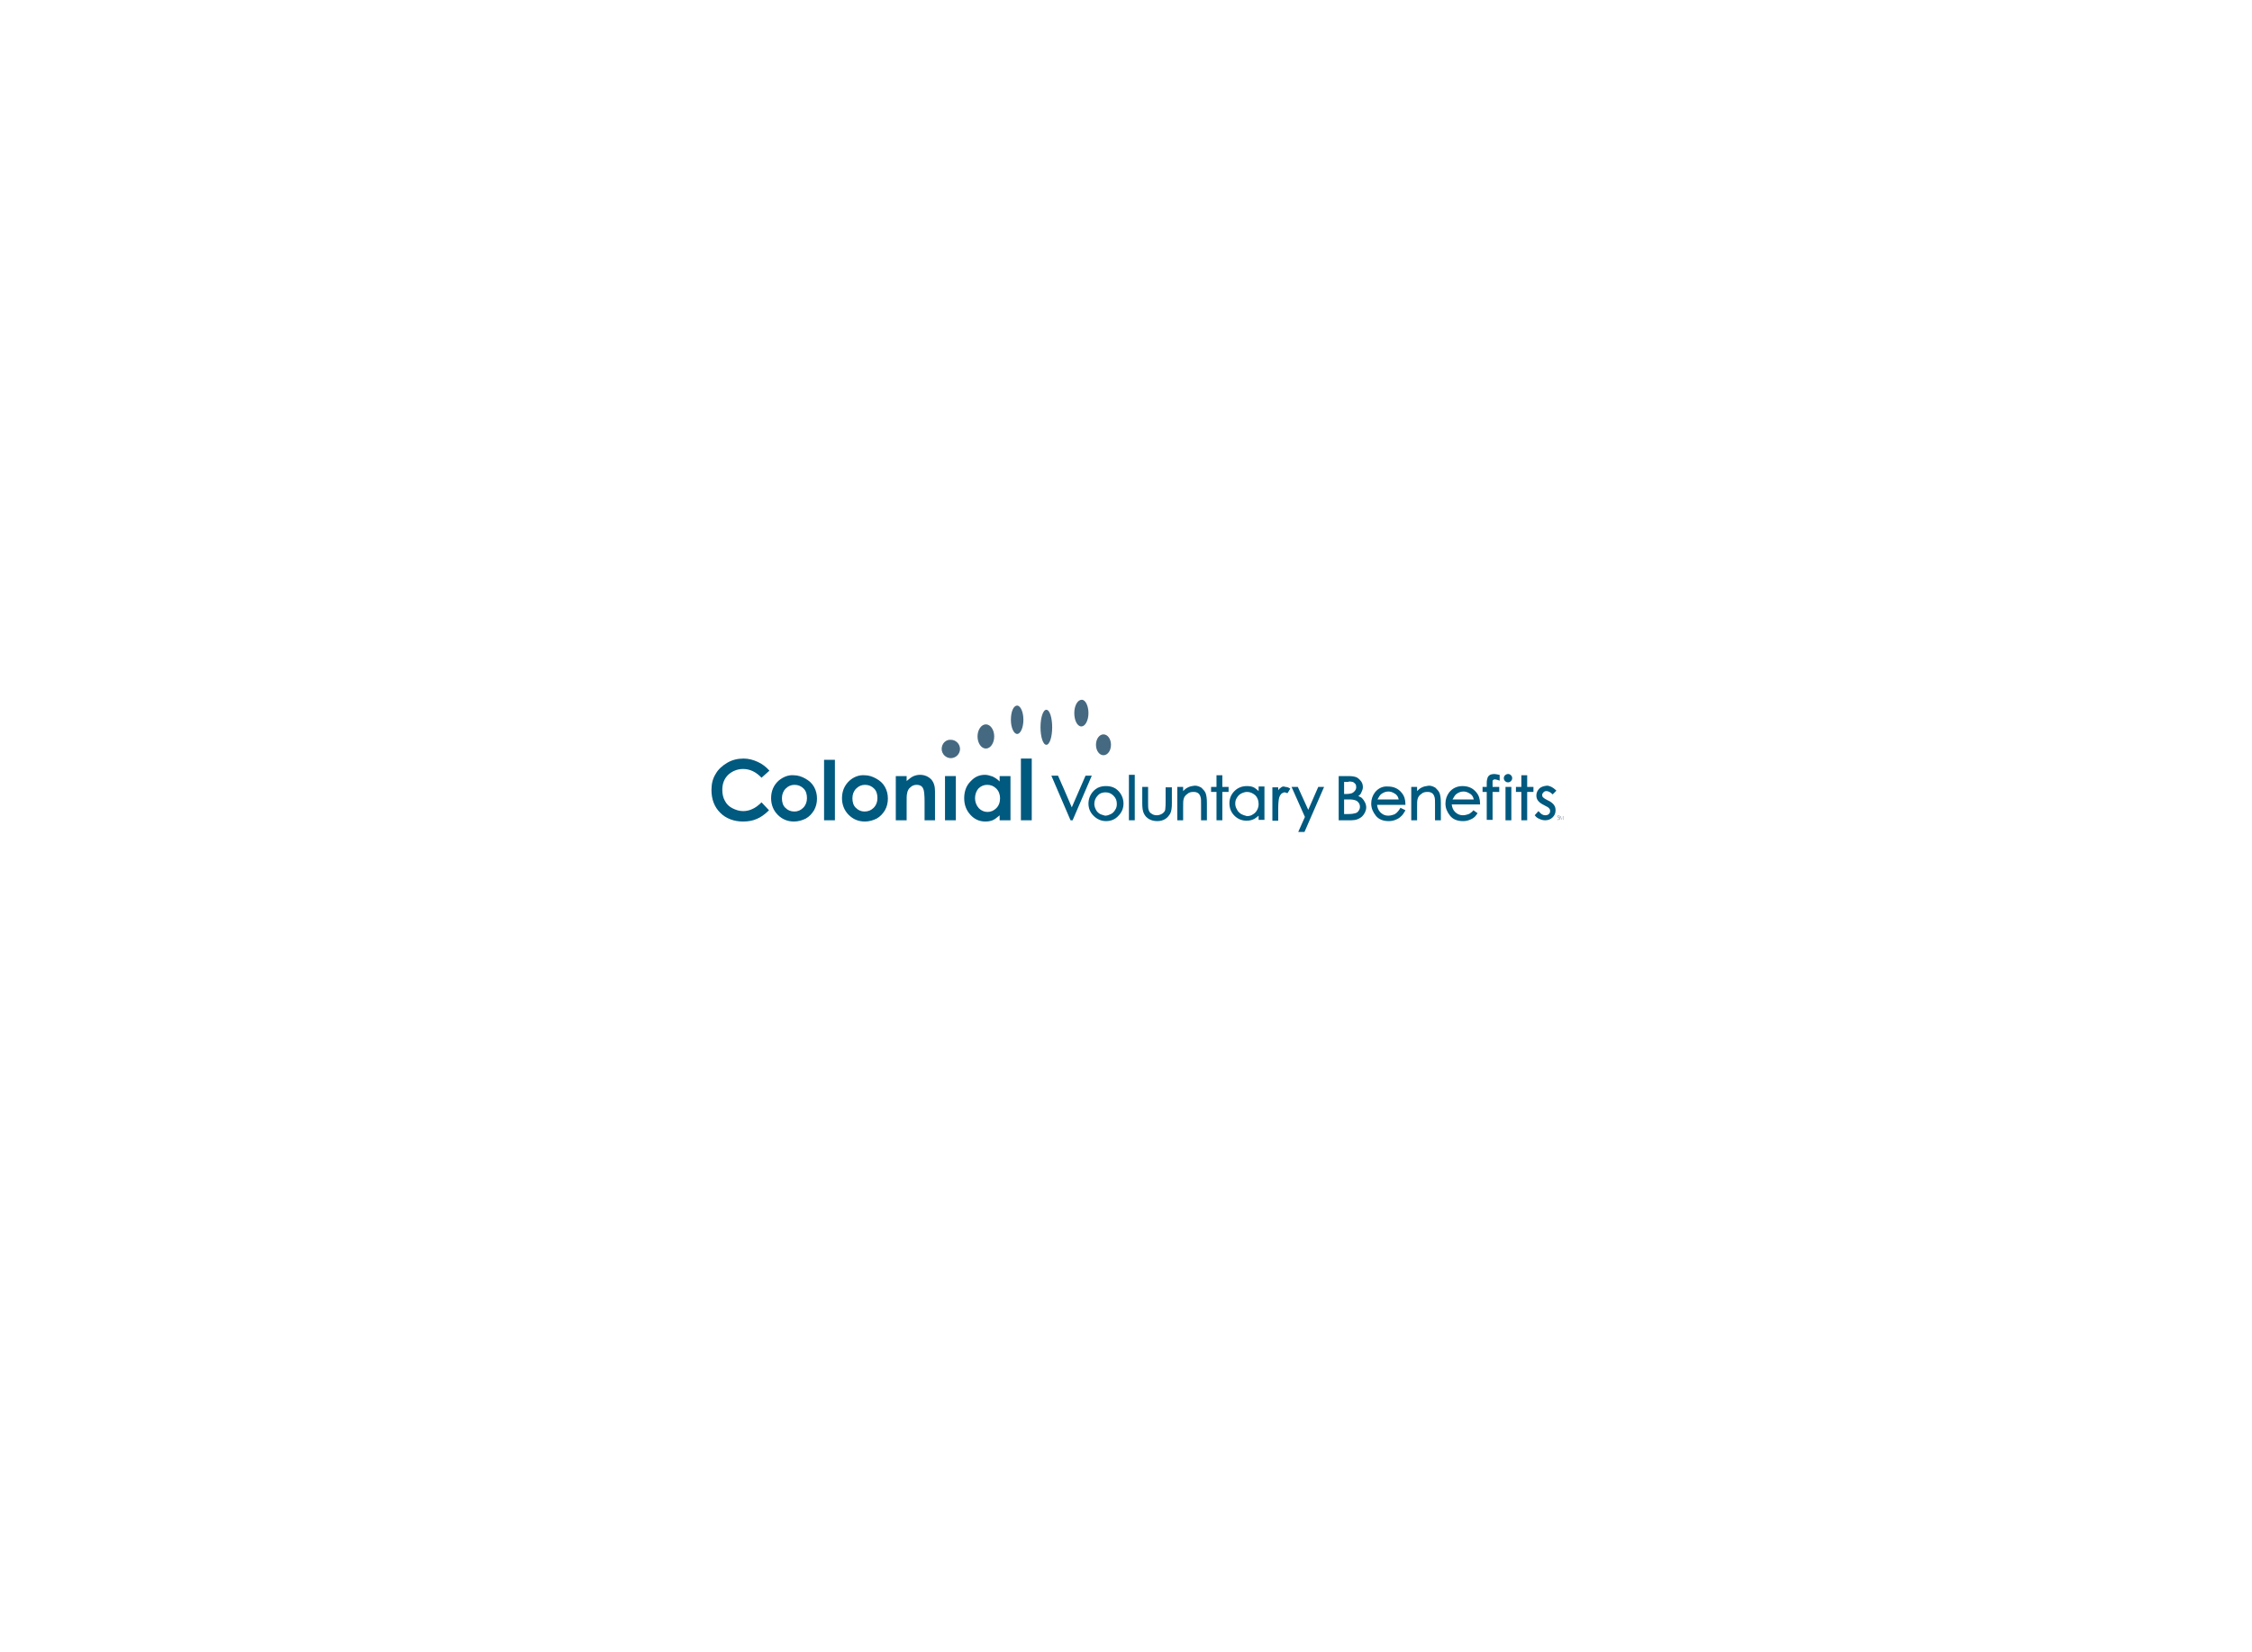
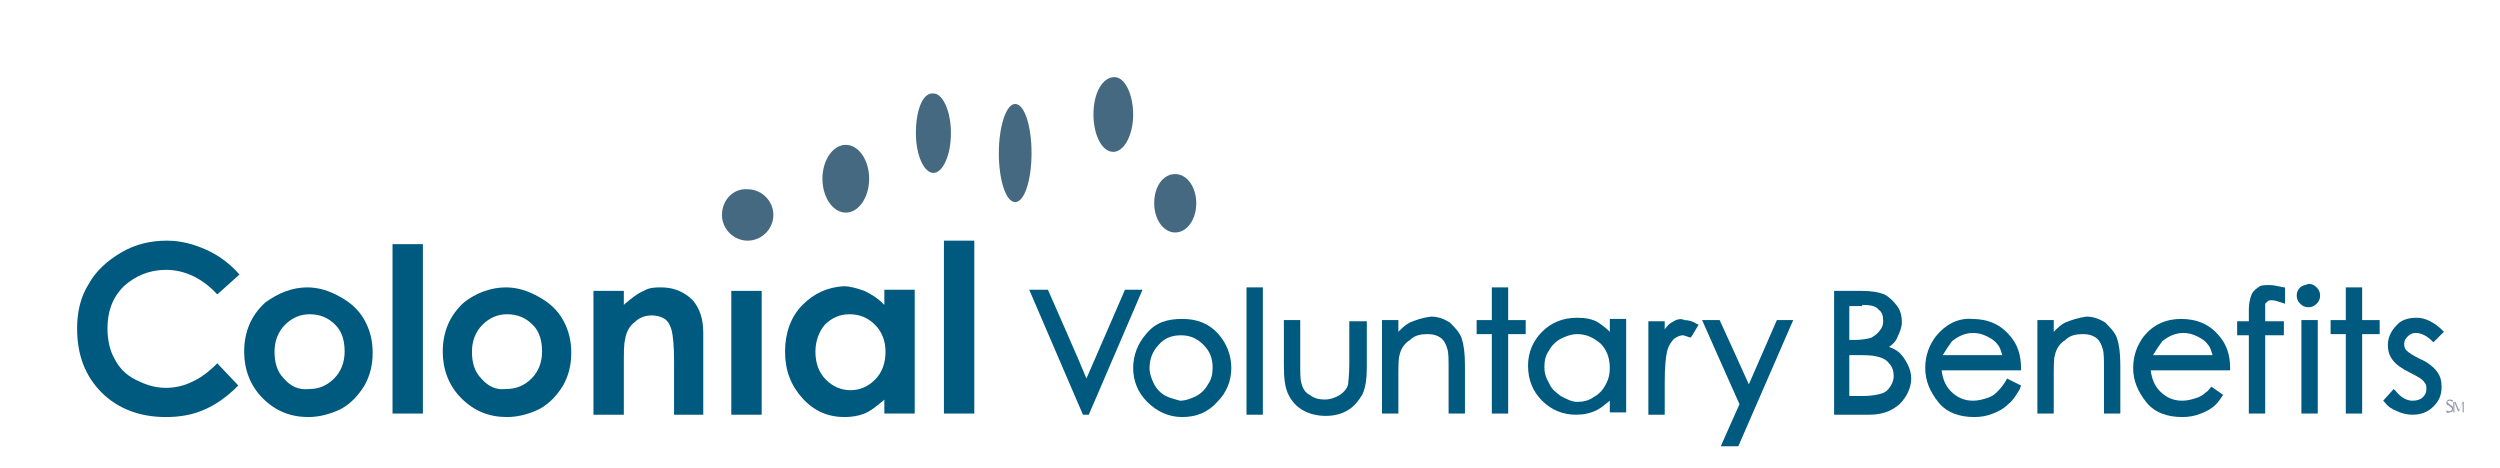
- <svg xmlns="http://www.w3.org/2000/svg" version="1.1" id="Layer_1" x="0px" y="0px" viewBox="0 0 540 396" style="enable-background:new 0 0 540 396;" xml:space="preserve">
+ <svg xmlns="http://www.w3.org/2000/svg" version="1.1" id="Layer_1" x="0px" y="0px" viewBox="0 0 214 40" style="enable-background:new 0 0 214 40;" xml:space="preserve">
  <style type="text/css">
	.st0{fill:#456981;}
	.st1{fill:#00597F;}
	.st2{fill:#939CAA;}
</style>
-   <path class="st0" d="M262.8,178.6c0,1.4,0.8,2.5,1.8,2.5c1,0,1.8-1.1,1.8-2.5c0-1.4-0.8-2.5-1.8-2.5  C263.6,176.1,262.8,177.2,262.8,178.6" />
-   <path class="st0" d="M249.5,174.4c0,2.3,0.6,4.2,1.4,4.2c0.8,0,1.4-1.9,1.4-4.2c0-2.3-0.6-4.2-1.4-4.2  C250.1,170.2,249.5,172.1,249.5,174.4" />
-   <path class="st1" d="M186.7,187.2c-1.2,1.1-1.8,2.5-1.8,4.2c0,1.5,0.5,2.9,1.6,4c1.1,1.1,2.4,1.6,3.9,1.6c1,0,2-0.3,2.8-0.7  c0.9-0.5,1.5-1.2,2-2c0.5-0.9,0.7-1.8,0.7-2.8c0-1-0.2-1.9-0.7-2.8c-0.5-0.9-1.2-1.5-2.1-2c-0.9-0.5-1.8-0.8-2.8-0.8  C189,185.8,187.8,186.3,186.7,187.2 M188.3,193.7L188.3,193.7c-0.6-0.6-0.8-1.4-0.8-2.3c0-0.9,0.3-1.7,0.9-2.3  c0.6-0.6,1.3-0.9,2.1-0.9c0.9,0,1.6,0.3,2.2,0.9c0.6,0.6,0.8,1.4,0.8,2.3c0,0.9-0.3,1.7-0.9,2.3c-0.6,0.6-1.3,0.9-2.1,0.9  C189.6,194.6,188.9,194.3,188.3,193.7" />
-   <rect x="197.6" y="182.2" class="st1" width="2.6" height="14.5" />
-   <path class="st1" d="M203.7,187.2c-1.2,1.1-1.8,2.5-1.8,4.2c0,1.5,0.5,2.9,1.6,4c1.1,1.1,2.4,1.6,3.9,1.6c1,0,2-0.3,2.8-0.7  c0.9-0.5,1.5-1.2,2-2c0.5-0.9,0.7-1.8,0.7-2.8c0-1-0.2-1.9-0.7-2.8c-0.5-0.9-1.2-1.5-2.1-2c-0.9-0.5-1.8-0.8-2.8-0.8  C206,185.8,204.7,186.3,203.7,187.2 M205.2,193.7L205.2,193.7c-0.6-0.6-0.8-1.4-0.8-2.3c0-0.9,0.3-1.7,0.9-2.3  c0.6-0.6,1.3-0.9,2.1-0.9c0.9,0,1.6,0.3,2.2,0.9c0.6,0.6,0.8,1.4,0.8,2.3c0,0.9-0.3,1.7-0.9,2.3c-0.6,0.6-1.3,0.9-2.2,0.9  C206.5,194.6,205.8,194.3,205.2,193.7" />
-   <path class="st1" d="M219.1,186.1L219.1,186.1c-0.5,0.2-1,0.6-1.6,1.1l-0.1,0.1v-1.2h-2.6v10.6h2.6v-4.2c0-1.1,0-1.8,0.1-2.2  c0.1-0.7,0.4-1.2,0.8-1.5c0.4-0.4,0.9-0.6,1.5-0.6c0.4,0,0.8,0.1,1.1,0.3c0.3,0.2,0.5,0.6,0.6,1c0.1,0.4,0.2,1.3,0.2,2.6v4.6h2.5v-7  c0-1.2-0.3-2.1-0.9-2.8c-0.7-0.7-1.6-1.1-2.7-1.1C220.1,185.8,219.6,185.9,219.1,186.1" />
-   <rect x="226.6" y="186.1" class="st1" width="2.6" height="10.6" />
-   <path class="st1" d="M232.7,187.4L232.7,187.4c-1,1-1.5,2.4-1.5,4c0,1.6,0.5,2.9,1.5,4c1,1.1,2.2,1.6,3.6,1.6c0.6,0,1.2-0.1,1.7-0.3  c0.5-0.2,1-0.6,1.6-1.1l0.1-0.1v1.2h2.6v-10.6h-2.6v1.3l-0.1-0.1c-0.5-0.5-1-0.8-1.6-1.1c-0.6-0.2-1.2-0.4-1.8-0.4  C234.8,185.8,233.7,186.3,232.7,187.4 M233.8,191.4c0-0.9,0.3-1.7,0.8-2.3c0.6-0.6,1.3-0.9,2.1-0.9c0.9,0,1.6,0.3,2.2,0.9  c0.6,0.6,0.9,1.4,0.9,2.3c0,1-0.3,1.8-0.9,2.4c-0.6,0.6-1.3,0.9-2.1,0.9c-0.8,0-1.5-0.3-2.1-0.9  C234.1,193.1,233.8,192.3,233.8,191.4" />
-   <rect x="244.8" y="181.9" class="st1" width="2.6" height="14.8" />
-   <path class="st0" d="M225.8,179.6c0,1.2,1,2.2,2.2,2.2c1.2,0,2.2-1,2.2-2.2c0-1.2-1-2.2-2.2-2.2  C226.8,177.3,225.8,178.3,225.8,179.6" />
-   <path class="st0" d="M236.4,179.5c1.1,0,2-1.3,2-2.9c0-1.6-0.9-2.9-2-2.9c-1.1,0-2,1.3-2,2.9C234.4,178.2,235.3,179.5,236.4,179.5" />
-   <path class="st0" d="M257.6,171c0,1.7,0.7,3.2,1.7,3.2c0.9,0,1.7-1.4,1.7-3.2c0-1.7-0.7-3.2-1.6-3.2  C258.4,167.8,257.6,169.2,257.6,171" />
-   <path class="st0" d="M242.4,172.6c0,1.9,0.7,3.4,1.5,3.4c0.8,0,1.5-1.5,1.5-3.4c0-1.9-0.7-3.4-1.5-3.4  C243,169.2,242.4,170.7,242.4,172.6" />
-   <path class="st1" d="M182.6,186.5c-1.3-1.4-2.8-2.1-4.4-2.1c-1.4,0-2.6,0.5-3.6,1.4c-1,1-1.4,2.2-1.4,3.6c0,1,0.2,1.9,0.6,2.6  c0.4,0.8,1,1.4,1.8,1.8c0.8,0.4,1.6,0.7,2.6,0.7c0.8,0,1.6-0.2,2.2-0.5c0.7-0.3,1.4-0.8,2.2-1.6c0.1,0.1,1.7,1.8,1.8,1.9  c-1,1-2,1.7-3,2.1c-0.9,0.4-2,0.6-3.2,0.6c-2.2,0-4.1-0.7-5.5-2.1c-1.4-1.4-2.1-3.2-2.1-5.5c0-1.4,0.3-2.7,1-3.8  c0.6-1.1,1.6-2,2.8-2.7c1.2-0.7,2.5-1,3.9-1c1.2,0,2.3,0.3,3.4,0.8c1.1,0.5,2,1.2,2.8,2.1L182.6,186.5z" />
-   <path class="st1" d="M260.3,186c0,0-3,6.9-3.3,7.6c-0.3-0.8-3.3-7.6-3.3-7.6h-1.6l4.6,10.7h0.5l4.6-10.7H260.3z" />
-   <path class="st1" d="M262.1,189.8c-0.7,0.8-1.1,1.8-1.1,2.9c0,1.1,0.4,2.1,1.2,2.9c0.8,0.8,1.8,1.3,3,1.3c1.2,0,2.2-0.4,3-1.3  c0.8-0.8,1.2-1.8,1.2-2.9c0-1.1-0.4-2.1-1.1-2.9c-0.8-0.9-1.8-1.3-3.1-1.3C263.9,188.5,262.9,188.9,262.1,189.8 M263.8,195.2  L263.8,195.2c-0.4-0.2-0.8-0.6-1-1c-0.2-0.4-0.4-0.9-0.4-1.4c0-0.8,0.3-1.5,0.8-2c0.5-0.6,1.2-0.8,1.9-0.8c0.8,0,1.4,0.3,1.9,0.8  c0.6,0.6,0.8,1.2,0.8,2c0,0.5-0.1,1-0.4,1.4c-0.2,0.4-0.6,0.8-1,1c-0.4,0.2-0.9,0.4-1.4,0.4C264.7,195.5,264.2,195.4,263.8,195.2" />
-   <rect x="270.7" y="185.8" class="st1" width="1.4" height="10.9" />
-   <path class="st1" d="M279.5,188.7v3.7c0,1.1-0.1,1.6-0.1,1.8c-0.1,0.4-0.4,0.7-0.7,0.9c-0.3,0.2-0.8,0.4-1.3,0.4  c-0.5,0-0.9-0.1-1.3-0.4c-0.4-0.2-0.6-0.6-0.7-1c-0.1-0.3-0.1-0.9-0.1-1.7v-3.7h-1.4v3.9c0,1.1,0.1,1.9,0.4,2.5  c0.3,0.6,0.7,1,1.2,1.3c0.5,0.3,1.2,0.5,2,0.5c0.8,0,1.4-0.2,1.9-0.5c0.5-0.3,0.9-0.8,1.2-1.3c0.3-0.6,0.4-1.4,0.4-2.4v-3.9H279.5z" />
-   <path class="st1" d="M284.7,188.9L284.7,188.9c-0.4,0.2-0.7,0.5-1,0.8v-1h-1.4v8h1.4v-3c0-1,0-1.7,0.1-2c0.1-0.5,0.4-1,0.9-1.3  c0.4-0.4,0.9-0.5,1.5-0.5c0.5,0,0.8,0.1,1.1,0.3c0.3,0.2,0.5,0.6,0.6,1c0.1,0.3,0.1,0.9,0.1,1.7v3.8h1.4v-4.1c0-1.1-0.1-1.8-0.3-2.4  c-0.2-0.5-0.6-0.9-1-1.3c-0.5-0.3-1-0.5-1.6-0.5C285.7,188.5,285.2,188.6,284.7,188.9" />
-   <polygon class="st1" points="291.7,185.9 291.7,188.7 290.4,188.7 290.4,189.9 291.7,189.9 291.7,196.7 293.1,196.7 293.1,189.9   294.6,189.9 294.6,188.7 293.1,188.7 293.1,185.9 " />
-   <path class="st1" d="M296,189.7c-0.8,0.8-1.2,1.8-1.2,2.9c0,1.2,0.4,2.2,1.2,3c0.8,0.8,1.8,1.2,2.9,1.2c0.6,0,1.2-0.1,1.8-0.4  c0.4-0.2,0.7-0.5,1.1-0.8v1h1.4v-8h-1.4v1.1c-0.3-0.3-0.7-0.6-1-0.8c-0.5-0.3-1.1-0.4-1.8-0.4C297.8,188.5,296.8,188.9,296,189.7   M297.6,195.2L297.6,195.2c-0.4-0.3-0.8-0.6-1-1.1c-0.3-0.5-0.4-0.9-0.4-1.4c0-0.5,0.1-1,0.4-1.4c0.2-0.4,0.6-0.8,1-1  c0.4-0.2,0.9-0.4,1.4-0.4c0.8,0,1.4,0.3,2,0.8c0.5,0.5,0.8,1.2,0.8,2.1c0,0.5-0.1,1-0.4,1.5c-0.2,0.4-0.6,0.8-1,1  c-0.4,0.3-0.9,0.4-1.4,0.4C298.5,195.6,298,195.4,297.6,195.2" />
-   <path class="st1" d="M307.1,188.9c-0.2,0.1-0.4,0.3-0.6,0.6v-0.7h-1.4v8h1.4v-2.8c0-1.3,0.1-2.2,0.2-2.6c0.1-0.5,0.4-0.9,0.6-1.1  c0.3-0.2,0.5-0.3,0.8-0.3l0.6,0.2l0.1-0.1l0.6-1l-0.2-0.1c-0.3-0.2-0.7-0.3-1-0.3C307.8,188.5,307.4,188.6,307.1,188.9" />
-   <path class="st1" d="M316.1,188.7c0,0-2.1,4.8-2.4,5.5c-0.3-0.7-2.5-5.5-2.5-5.5h-1.5c0,0,3.1,7,3.2,7.2c-0.1,0.2-1.6,3.6-1.6,3.6  h1.5l4.7-10.8H316.1z" />
-   <path class="st1" d="M321,186v10.7h3c1.1,0,1.9-0.3,2.6-0.9c0.6-0.6,1-1.4,1-2.2c0-0.4-0.1-0.8-0.3-1.2c-0.2-0.4-0.4-0.7-0.7-1  c-0.2-0.2-0.6-0.4-0.9-0.5c0.3-0.2,0.6-0.5,0.7-0.8c0.2-0.4,0.4-0.9,0.4-1.3c0-0.5-0.1-1-0.4-1.4c-0.3-0.4-0.7-0.8-1.1-1  c-0.5-0.2-1.1-0.3-2-0.3H321z M323.4,187.4c0.7,0,1.2,0.1,1.4,0.4c0.3,0.2,0.4,0.5,0.4,1c0,0.3-0.1,0.6-0.3,0.8  c-0.2,0.3-0.4,0.4-0.7,0.6c-0.3,0.1-0.8,0.2-1.5,0.2h-0.4v-2.9H323.4z M322.8,191.7c0.9,0,1.4,0,1.8,0.1c0.5,0.1,0.9,0.3,1.1,0.6  c0.3,0.3,0.4,0.7,0.4,1.1c0,0.3-0.1,0.6-0.3,0.9c-0.2,0.3-0.4,0.5-0.8,0.6c-0.3,0.1-0.9,0.2-1.6,0.2h-1.1v-3.5H322.8z" />
-   <path class="st1" d="M329.7,190c-0.6,0.8-0.9,1.7-0.9,2.7c0,1.1,0.4,2,1.1,2.9c0.7,0.9,1.8,1.3,3.1,1.3c0.6,0,1.1-0.1,1.6-0.3  c0.5-0.2,0.9-0.4,1.3-0.8c0.4-0.3,0.7-0.8,1-1.3l0.1-0.2l-1.2-0.6l-0.1,0.2c-0.3,0.5-0.6,0.8-0.8,1c-0.2,0.2-0.5,0.4-0.9,0.5  c-0.3,0.1-0.7,0.2-1.1,0.2c-0.8,0-1.4-0.3-1.9-0.8c-0.5-0.5-0.7-1.1-0.8-1.8h6.8l0-0.2c0-1.1-0.3-2-0.9-2.7c-0.8-1-1.9-1.5-3.3-1.5  C331.6,188.5,330.5,189,329.7,190 M331.1,190.5L331.1,190.5c0.5-0.4,1.1-0.7,1.8-0.7c0.4,0,0.8,0.1,1.2,0.3c0.4,0.2,0.7,0.4,0.9,0.7  c0.2,0.2,0.3,0.6,0.4,0.9h-5.1C330.6,191.2,330.8,190.8,331.1,190.5" />
-   <path class="st1" d="M340.8,188.9L340.8,188.9c-0.4,0.2-0.7,0.5-1,0.8v-1h-1.4v8h1.4v-3c0-1,0-1.7,0.1-2c0.1-0.5,0.4-1,0.9-1.3  c0.4-0.4,0.9-0.5,1.5-0.5c0.5,0,0.8,0.1,1.1,0.3c0.3,0.2,0.5,0.6,0.6,1c0.1,0.3,0.1,0.9,0.1,1.7v3.8h1.4v-4.1c0-1.1-0.1-1.8-0.3-2.4  c-0.2-0.5-0.6-0.9-1-1.3c-0.5-0.3-1-0.5-1.6-0.5C341.9,188.5,341.3,188.6,340.8,188.9" />
-   <path class="st1" d="M353.3,194.3c-0.2,0.2-0.3,0.4-0.5,0.5c-0.2,0.2-0.5,0.4-0.9,0.5c-0.3,0.1-0.7,0.2-1.1,0.2  c-0.8,0-1.4-0.3-1.9-0.8c-0.5-0.5-0.7-1.1-0.8-1.8h6.8v-0.2c0-1.1-0.3-2-0.9-2.7c-0.8-1-1.9-1.5-3.3-1.5c-1.3,0-2.4,0.5-3.2,1.5  c-0.6,0.8-0.9,1.7-0.9,2.7c0,1.1,0.4,2,1.1,2.9c0.7,0.9,1.8,1.3,3.1,1.3c0.6,0,1.1-0.1,1.6-0.3c0.5-0.2,0.9-0.4,1.3-0.8  c0.2-0.2,0.4-0.5,0.6-0.8L353.3,194.3z M349.1,190.5L349.1,190.5c0.5-0.4,1.1-0.7,1.8-0.7c0.4,0,0.8,0.1,1.2,0.3  c0.4,0.2,0.7,0.4,0.9,0.7c0.2,0.2,0.3,0.6,0.4,0.9h-5.1C348.6,191.2,348.8,190.8,349.1,190.5" />
-   <path class="st1" d="M357.3,185.8c-0.3,0.2-0.5,0.4-0.6,0.7c-0.1,0.3-0.2,0.7-0.2,1.2v1h-1v1.2h1v6.7h1.4c0,0,0-6.4,0-6.7h1.6v-1.2  h-1.6c0-0.3,0-0.8,0-0.8c0-0.6,0-0.7,0-0.7l0.2-0.2c0.1-0.1,0.2-0.1,0.4-0.1c0.2,0,0.5,0.1,0.8,0.2l0.3,0.1v-1.4l-0.1,0  c-0.5-0.1-0.9-0.2-1.2-0.2C357.9,185.6,357.5,185.7,357.3,185.8" />
-   <path class="st1" d="M360.9,185.9L360.9,185.9c-0.2,0.2-0.3,0.4-0.3,0.7c0,0.3,0.1,0.5,0.3,0.7c0.2,0.2,0.4,0.3,0.7,0.3  c0.3,0,0.5-0.1,0.7-0.3c0.2-0.2,0.3-0.4,0.3-0.7c0-0.3-0.1-0.5-0.3-0.7c-0.2-0.2-0.4-0.3-0.7-0.3  C361.4,185.6,361.1,185.7,360.9,185.9 M361,196.7h1.4v-8H361V196.7z" />
-   <polygon class="st1" points="364.8,185.9 364.8,188.7 363.5,188.7 363.5,189.9 364.8,189.9 364.8,196.7 366.2,196.7 366.2,189.9   367.7,189.9 367.7,188.7 366.2,188.7 366.2,185.9 " />
-   <path class="st1" d="M369.1,189.1L369.1,189.1c-0.4,0.4-0.7,1-0.7,1.6c0,0.5,0.1,0.9,0.4,1.3c0.3,0.4,0.7,0.7,1.5,1.1  c0.8,0.4,1.1,0.6,1.2,0.8c0.2,0.2,0.2,0.4,0.2,0.6c0,0.3-0.1,0.5-0.3,0.7c-0.2,0.2-0.5,0.3-0.9,0.3c-0.5,0-1-0.3-1.4-0.8l-0.2-0.2  l-0.9,1l0.1,0.1c0.3,0.4,0.6,0.6,1.1,0.8c0.4,0.2,0.9,0.3,1.3,0.3c0.7,0,1.3-0.2,1.8-0.7c0.5-0.5,0.7-1,0.7-1.7  c0-0.5-0.1-0.9-0.4-1.3c-0.3-0.4-0.8-0.8-1.5-1.1c-0.6-0.3-0.9-0.5-1.1-0.7c-0.2-0.2-0.2-0.4-0.2-0.6c0-0.2,0.1-0.4,0.3-0.6  c0.2-0.2,0.4-0.3,0.7-0.3c0.4,0,0.9,0.2,1.4,0.7l0.1,0.1l0.9-0.9l-0.1-0.1c-0.7-0.7-1.5-1.1-2.2-1.1  C370.1,188.5,369.5,188.7,369.1,189.1" />
+   <path class="st0" d="M98.8,17.4c0,1.4,0.8,2.5,1.8,2.5s1.8-1.1,1.8-2.5s-0.8-2.5-1.8-2.5C99.6,14.9,98.8,15.9,98.8,17.4" />
+   <path class="st0" d="M85.5,13.1c0,2.3,0.6,4.2,1.4,4.2c0.8,0,1.4-1.9,1.4-4.2s-0.6-4.2-1.4-4.2S85.5,10.9,85.5,13.1" />
+   <path class="st1" d="M22.7,25.9c-1.2,1.1-1.8,2.5-1.8,4.2c0,1.5,0.5,2.9,1.6,4s2.4,1.6,3.9,1.6c1,0,2-0.3,2.8-0.7  c0.9-0.5,1.5-1.2,2-2c0.5-0.9,0.7-1.8,0.7-2.8s-0.2-1.9-0.7-2.8c-0.5-0.9-1.2-1.5-2.1-2c-0.9-0.5-1.8-0.8-2.8-0.8  C25,24.6,23.8,25.1,22.7,25.9 M24.3,32.4L24.3,32.4c-0.6-0.6-0.8-1.4-0.8-2.3c0-0.9,0.3-1.7,0.9-2.3c0.6-0.6,1.3-0.9,2.1-0.9  c0.9,0,1.6,0.3,2.2,0.9c0.6,0.6,0.8,1.4,0.8,2.3c0,0.9-0.3,1.7-0.9,2.3c-0.6,0.6-1.3,0.9-2.1,0.9C25.6,33.4,24.9,33.1,24.3,32.4" />
+   <rect x="33.6" y="20.9" class="st1" width="2.6" height="14.5" />
+   <path class="st1" d="M39.7,25.9c-1.2,1.1-1.8,2.5-1.8,4.2c0,1.5,0.5,2.9,1.6,4s2.4,1.6,3.9,1.6c1,0,2-0.3,2.8-0.7  c0.9-0.5,1.5-1.2,2-2c0.5-0.9,0.7-1.8,0.7-2.8s-0.2-1.9-0.7-2.8c-0.5-0.9-1.2-1.5-2.1-2c-0.9-0.5-1.8-0.8-2.8-0.8  C42,24.6,40.7,25.1,39.7,25.9 M41.2,32.4L41.2,32.4c-0.6-0.6-0.8-1.4-0.8-2.3c0-0.9,0.3-1.7,0.9-2.3c0.6-0.6,1.3-0.9,2.1-0.9  c0.9,0,1.6,0.3,2.2,0.9c0.6,0.6,0.8,1.4,0.8,2.3c0,0.9-0.3,1.7-0.9,2.3c-0.6,0.6-1.3,0.9-2.2,0.9C42.5,33.4,41.8,33.1,41.2,32.4" />
+   <path class="st1" d="M55.1,24.9L55.1,24.9c-0.5,0.2-1,0.6-1.6,1.1l-0.1,0.1v-1.2h-2.6v10.6h2.6v-4.2c0-1.1,0-1.8,0.1-2.2  c0.1-0.7,0.4-1.2,0.8-1.5c0.4-0.4,0.9-0.6,1.5-0.6c0.4,0,0.8,0.1,1.1,0.3s0.5,0.6,0.6,1s0.2,1.3,0.2,2.6v4.6h2.5v-7  c0-1.2-0.3-2.1-0.9-2.8c-0.7-0.7-1.6-1.1-2.7-1.1C56.1,24.6,55.6,24.6,55.1,24.9" />
+   <rect x="62.6" y="24.9" class="st1" width="2.6" height="10.6" />
+   <path class="st1" d="M68.7,26.1L68.7,26.1c-1,1-1.5,2.4-1.5,4s0.5,2.9,1.5,4s2.2,1.6,3.6,1.6c0.6,0,1.2-0.1,1.7-0.3s1-0.6,1.6-1.1  l0.1-0.1v1.2h2.6V24.8h-2.6v1.3L75.6,26c-0.5-0.5-1-0.8-1.6-1.1c-0.6-0.2-1.2-0.4-1.8-0.4C70.8,24.6,69.7,25.1,68.7,26.1 M69.8,30.1  c0-0.9,0.3-1.7,0.8-2.3c0.6-0.6,1.3-0.9,2.1-0.9c0.9,0,1.6,0.3,2.2,0.9c0.6,0.6,0.9,1.4,0.9,2.3c0,1-0.3,1.8-0.9,2.4  c-0.6,0.6-1.3,0.9-2.1,0.9s-1.5-0.3-2.1-0.9C70.1,31.9,69.8,31.1,69.8,30.1" />
+   <rect x="80.8" y="20.6" class="st1" width="2.6" height="14.8" />
+   <path class="st0" d="M61.8,18.4c0,1.2,1,2.2,2.2,2.2s2.2-1,2.2-2.2s-1-2.2-2.2-2.2C62.8,16.1,61.8,17.1,61.8,18.4" />
+   <path class="st0" d="M72.4,18.2c1.1,0,2-1.3,2-2.9c0-1.6-0.9-2.9-2-2.9s-2,1.3-2,2.9S71.3,18.2,72.4,18.2" />
+   <path class="st0" d="M93.6,9.8c0,1.7,0.7,3.2,1.7,3.2c0.9,0,1.7-1.4,1.7-3.2c0-1.7-0.7-3.2-1.6-3.2C94.4,6.6,93.6,7.9,93.6,9.8" />
+   <path class="st0" d="M78.4,11.4c0,1.9,0.7,3.4,1.5,3.4s1.5-1.5,1.5-3.4S80.7,8,79.9,8C79,7.9,78.4,9.4,78.4,11.4" />
+   <path class="st1" d="M18.6,25.2c-1.3-1.4-2.8-2.1-4.4-2.1c-1.4,0-2.6,0.5-3.6,1.4c-1,1-1.4,2.2-1.4,3.6c0,1,0.2,1.9,0.6,2.6  c0.4,0.8,1,1.4,1.8,1.8c0.8,0.4,1.6,0.7,2.6,0.7c0.8,0,1.6-0.2,2.2-0.5c0.7-0.3,1.4-0.8,2.2-1.6c0.1,0.1,1.7,1.8,1.8,1.9  c-1,1-2,1.7-3,2.1c-0.9,0.4-2,0.6-3.2,0.6c-2.2,0-4.1-0.7-5.5-2.1c-1.4-1.4-2.1-3.2-2.1-5.5c0-1.4,0.3-2.7,1-3.8  c0.6-1.1,1.6-2,2.8-2.7s2.5-1,3.9-1c1.2,0,2.3,0.3,3.4,0.8c1.1,0.5,2,1.2,2.8,2.1L18.6,25.2z" />
+   <path class="st1" d="M96.3,24.8c0,0-3,6.9-3.3,7.6c-0.3-0.8-3.3-7.6-3.3-7.6h-1.6l4.6,10.7h0.5l4.6-10.7H96.3z" />
+   <path class="st1" d="M98.1,28.6c-0.7,0.8-1.1,1.8-1.1,2.9c0,1.1,0.4,2.1,1.2,2.9c0.8,0.8,1.8,1.3,3,1.3s2.2-0.4,3-1.3  c0.8-0.8,1.2-1.8,1.2-2.9c0-1.1-0.4-2.1-1.1-2.9c-0.8-0.9-1.8-1.3-3.1-1.3S98.9,27.6,98.1,28.6 M99.8,33.9L99.8,33.9  c-0.4-0.2-0.8-0.6-1-1s-0.4-0.9-0.4-1.4c0-0.8,0.3-1.5,0.8-2c0.5-0.6,1.2-0.8,1.9-0.8c0.8,0,1.4,0.3,1.9,0.8c0.6,0.6,0.8,1.2,0.8,2  c0,0.5-0.1,1-0.4,1.4c-0.2,0.4-0.6,0.8-1,1s-0.9,0.4-1.4,0.4C100.7,34.2,100.2,34.1,99.8,33.9" />
+   <rect x="106.7" y="24.6" class="st1" width="1.4" height="10.9" />
+   <path class="st1" d="M115.5,27.4v3.7c0,1.1-0.1,1.6-0.1,1.8c-0.1,0.4-0.4,0.7-0.7,0.9c-0.3,0.2-0.8,0.4-1.3,0.4s-0.9-0.1-1.3-0.4  c-0.4-0.2-0.6-0.6-0.7-1c-0.1-0.3-0.1-0.9-0.1-1.7v-3.7h-1.4v3.9c0,1.1,0.1,1.9,0.4,2.5s0.7,1,1.2,1.3s1.2,0.5,2,0.5  s1.4-0.2,1.9-0.5s0.9-0.8,1.2-1.3c0.3-0.6,0.4-1.4,0.4-2.4v-3.9h-1.5V27.4z" />
+   <path class="st1" d="M120.7,27.6L120.7,27.6c-0.4,0.2-0.7,0.5-1,0.8v-1h-1.4v8h1.4v-3c0-1,0-1.7,0.1-2c0.1-0.5,0.4-1,0.9-1.3  c0.4-0.4,0.9-0.5,1.5-0.5c0.5,0,0.8,0.1,1.1,0.3c0.3,0.2,0.5,0.6,0.6,1c0.1,0.3,0.1,0.9,0.1,1.7v3.8h1.4v-4.1c0-1.1-0.1-1.8-0.3-2.4  c-0.2-0.5-0.6-0.9-1-1.3c-0.5-0.3-1-0.5-1.6-0.5C121.7,27.2,121.2,27.4,120.7,27.6" />
+   <polygon class="st1" points="127.7,24.6 127.7,27.4 126.4,27.4 126.4,28.6 127.7,28.6 127.7,35.4 129.1,35.4 129.1,28.6 130.6,28.6   130.6,27.4 129.1,27.4 129.1,24.6 " />
+   <path class="st1" d="M132,28.4c-0.8,0.8-1.2,1.8-1.2,2.9c0,1.2,0.4,2.2,1.2,3c0.8,0.8,1.8,1.2,2.9,1.2c0.6,0,1.2-0.1,1.8-0.4  c0.4-0.2,0.7-0.5,1.1-0.8v1h1.4v-8h-1.4v1.1c-0.3-0.3-0.7-0.6-1-0.8c-0.5-0.3-1.1-0.4-1.8-0.4C133.8,27.2,132.8,27.6,132,28.4   M133.6,33.9L133.6,33.9c-0.4-0.3-0.8-0.6-1-1.1c-0.3-0.5-0.4-0.9-0.4-1.4s0.1-1,0.4-1.4c0.2-0.4,0.6-0.8,1-1s0.9-0.4,1.4-0.4  c0.8,0,1.4,0.3,2,0.8c0.5,0.5,0.8,1.2,0.8,2.1c0,0.5-0.1,1-0.4,1.5c-0.2,0.4-0.6,0.8-1,1c-0.4,0.3-0.9,0.4-1.4,0.4  C134.5,34.4,134,34.1,133.6,33.9" />
+   <path class="st1" d="M143.1,27.6c-0.2,0.1-0.4,0.3-0.6,0.6v-0.7h-1.4v8h1.4v-2.8c0-1.3,0.1-2.2,0.2-2.6c0.1-0.5,0.4-0.9,0.6-1.1  c0.3-0.2,0.5-0.3,0.8-0.3l0.6,0.2l0.1-0.1l0.6-1l-0.2-0.1c-0.3-0.2-0.7-0.3-1-0.3C143.8,27.2,143.4,27.4,143.1,27.6" />
+   <path class="st1" d="M152.1,27.4c0,0-2.1,4.8-2.4,5.5c-0.3-0.7-2.5-5.5-2.5-5.5h-1.5c0,0,3.1,7,3.2,7.2c-0.1,0.2-1.6,3.6-1.6,3.6  h1.5l4.7-10.8H152.1z" />
+   <path class="st1" d="M157,24.8v10.7h3c1.1,0,1.9-0.3,2.6-0.9c0.6-0.6,1-1.4,1-2.2c0-0.4-0.1-0.8-0.3-1.2c-0.2-0.4-0.4-0.7-0.7-1  c-0.2-0.2-0.6-0.4-0.9-0.5c0.3-0.2,0.6-0.5,0.7-0.8c0.2-0.4,0.4-0.9,0.4-1.3c0-0.5-0.1-1-0.4-1.4s-0.7-0.8-1.1-1  c-0.5-0.2-1.1-0.3-2-0.3H157V24.8z M159.4,26.1c0.7,0,1.2,0.1,1.4,0.4c0.3,0.2,0.4,0.5,0.4,1c0,0.3-0.1,0.6-0.3,0.8  c-0.2,0.3-0.4,0.4-0.7,0.6c-0.3,0.1-0.8,0.2-1.5,0.2h-0.4v-2.9h1.1V26.1z M158.8,30.4c0.9,0,1.4,0,1.8,0.1c0.5,0.1,0.9,0.3,1.1,0.6  c0.3,0.3,0.4,0.7,0.4,1.1c0,0.3-0.1,0.6-0.3,0.9c-0.2,0.3-0.4,0.5-0.8,0.6c-0.3,0.1-0.9,0.2-1.6,0.2h-1.1v-3.5L158.8,30.4  L158.8,30.4z" />
+   <path class="st1" d="M165.7,28.8c-0.6,0.8-0.9,1.7-0.9,2.7c0,1.1,0.4,2,1.1,2.9s1.8,1.3,3.1,1.3c0.6,0,1.1-0.1,1.6-0.3  s0.9-0.4,1.3-0.8c0.4-0.3,0.7-0.8,1-1.3L173,33l-1.2-0.6l-0.1,0.2c-0.3,0.5-0.6,0.8-0.8,1c-0.2,0.2-0.5,0.4-0.9,0.5  c-0.3,0.1-0.7,0.2-1.1,0.2c-0.8,0-1.4-0.3-1.9-0.8s-0.7-1.1-0.8-1.8h6.8v-0.2c0-1.1-0.3-2-0.9-2.7c-0.8-1-1.9-1.5-3.3-1.5  C167.6,27.2,166.5,27.8,165.7,28.8 M167.1,29.2L167.1,29.2c0.5-0.4,1.1-0.7,1.8-0.7c0.4,0,0.8,0.1,1.2,0.3c0.4,0.2,0.7,0.4,0.9,0.7  c0.2,0.2,0.3,0.6,0.4,0.9h-5.1C166.6,29.9,166.8,29.6,167.1,29.2" />
+   <path class="st1" d="M176.8,27.6L176.8,27.6c-0.4,0.2-0.7,0.5-1,0.8v-1h-1.4v8h1.4v-3c0-1,0-1.7,0.1-2c0.1-0.5,0.4-1,0.9-1.3  c0.4-0.4,0.9-0.5,1.5-0.5c0.5,0,0.8,0.1,1.1,0.3c0.3,0.2,0.5,0.6,0.6,1c0.1,0.3,0.1,0.9,0.1,1.7v3.8h1.4v-4.1c0-1.1-0.1-1.8-0.3-2.4  c-0.2-0.5-0.6-0.9-1-1.3c-0.5-0.3-1-0.5-1.6-0.5C177.9,27.2,177.3,27.4,176.8,27.6" />
+   <path class="st1" d="M189.3,33.1c-0.2,0.2-0.3,0.4-0.5,0.5c-0.2,0.2-0.5,0.4-0.9,0.5c-0.3,0.1-0.7,0.2-1.1,0.2  c-0.8,0-1.4-0.3-1.9-0.8s-0.7-1.1-0.8-1.8h6.8v-0.2c0-1.1-0.3-2-0.9-2.7c-0.8-1-1.9-1.5-3.3-1.5c-1.3,0-2.4,0.5-3.2,1.5  c-0.6,0.8-0.9,1.7-0.9,2.7c0,1.1,0.4,2,1.1,2.9s1.8,1.3,3.1,1.3c0.6,0,1.1-0.1,1.6-0.3s0.9-0.4,1.3-0.8c0.2-0.2,0.4-0.5,0.6-0.8  L189.3,33.1z M185.1,29.2L185.1,29.2c0.5-0.4,1.1-0.7,1.8-0.7c0.4,0,0.8,0.1,1.2,0.3c0.4,0.2,0.7,0.4,0.9,0.7  c0.2,0.2,0.3,0.6,0.4,0.9h-5.1C184.6,29.9,184.8,29.6,185.1,29.2" />
+   <path class="st1" d="M193.3,24.6c-0.3,0.2-0.5,0.4-0.6,0.7s-0.2,0.7-0.2,1.2v1h-1v1.2h1v6.7h1.4c0,0,0-6.4,0-6.7h1.6v-1.2h-1.6  c0-0.3,0-0.8,0-0.8c0-0.6,0-0.7,0-0.7l0.2-0.2c0.1-0.1,0.2-0.1,0.4-0.1c0.2,0,0.5,0.1,0.8,0.2l0.3,0.1v-1.4h-0.1  c-0.5-0.1-0.9-0.2-1.2-0.2C193.9,24.4,193.5,24.4,193.3,24.6" />
+   <path class="st1" d="M196.9,24.6L196.9,24.6c-0.2,0.2-0.3,0.4-0.3,0.7s0.1,0.5,0.3,0.7c0.2,0.2,0.4,0.3,0.7,0.3  c0.3,0,0.5-0.1,0.7-0.3s0.3-0.4,0.3-0.7s-0.1-0.5-0.3-0.7c-0.2-0.2-0.4-0.3-0.7-0.3C197.4,24.4,197.1,24.4,196.9,24.6 M197,35.4h1.4  v-8H197V35.4z" />
+   <polygon class="st1" points="200.8,24.6 200.8,27.4 199.5,27.4 199.5,28.6 200.8,28.6 200.8,35.4 202.2,35.4 202.2,28.6 203.7,28.6   203.7,27.4 202.2,27.4 202.2,24.6 " />
+   <path class="st1" d="M205.1,27.9L205.1,27.9c-0.4,0.4-0.7,1-0.7,1.6c0,0.5,0.1,0.9,0.4,1.3c0.3,0.4,0.7,0.7,1.5,1.1  c0.8,0.4,1.1,0.6,1.2,0.8c0.2,0.2,0.2,0.4,0.2,0.6c0,0.3-0.1,0.5-0.3,0.7c-0.2,0.2-0.5,0.3-0.9,0.3c-0.5,0-1-0.3-1.4-0.8l-0.2-0.2  l-0.9,1l0.1,0.1c0.3,0.4,0.6,0.6,1.1,0.8c0.4,0.2,0.9,0.3,1.3,0.3c0.7,0,1.3-0.2,1.8-0.7s0.7-1,0.7-1.7c0-0.5-0.1-0.9-0.4-1.3  c-0.3-0.4-0.8-0.8-1.5-1.1c-0.6-0.3-0.9-0.5-1.1-0.7s-0.2-0.4-0.2-0.6c0-0.2,0.1-0.4,0.3-0.6c0.2-0.2,0.4-0.3,0.7-0.3  c0.4,0,0.9,0.2,1.4,0.7l0.1,0.1l0.9-0.9l-0.1-0.1c-0.7-0.7-1.5-1.1-2.2-1.1C206.1,27.2,205.5,27.4,205.1,27.9" />
  <g>
-     <path class="st2" d="M373.4,196.4c0.1,0.1,0.2,0.1,0.3,0.1c0.1,0,0.2-0.1,0.2-0.2c0-0.1-0.1-0.1-0.2-0.2l-0.1-0.1   c-0.1,0-0.2-0.1-0.2-0.2c0-0.1,0.1-0.3,0.3-0.3c0.1,0,0.2,0,0.3,0.1l-0.1,0.1c-0.1-0.1-0.1-0.1-0.2-0.1c-0.1,0-0.2,0.1-0.2,0.1   c0,0.1,0.1,0.1,0.2,0.2l0.1,0.1c0.1,0,0.2,0.1,0.2,0.3c0,0.2-0.1,0.3-0.3,0.3C373.5,196.7,373.4,196.6,373.4,196.4L373.4,196.4z" />
-     <path class="st2" d="M374.1,195.7h0.1l0.2,0.5l0.1,0.2h0l0.1-0.2l0.2-0.5h0.1v0.9h-0.1v-0.5c0-0.1,0-0.2,0-0.3h0l-0.1,0.2l-0.2,0.5   h-0.1l-0.2-0.5l-0.1-0.2h0c0,0.1,0,0.2,0,0.3v0.5h-0.1V195.7z" />
+     <path class="st2" d="M209.4,35.1c0.1,0.1,0.2,0.1,0.3,0.1c0.1,0,0.2-0.1,0.2-0.2c0-0.1-0.1-0.1-0.2-0.2l-0.1-0.1   c-0.1,0-0.2-0.1-0.2-0.2c0-0.1,0.1-0.3,0.3-0.3c0.1,0,0.2,0,0.3,0.1l-0.1,0.1c-0.1-0.1-0.1-0.1-0.2-0.1s-0.2,0.1-0.2,0.1   c0,0.1,0.1,0.1,0.2,0.2l0.1,0.1c0.1,0,0.2,0.1,0.2,0.3s-0.1,0.3-0.3,0.3C209.5,35.4,209.4,35.4,209.4,35.1L209.4,35.1z" />
+     <path class="st2" d="M210.1,34.4h0.1l0.2,0.5l0.1,0.2l0,0l0.1-0.2l0.2-0.5h0.1v0.9h-0.1v-0.5c0-0.1,0-0.2,0-0.3l0,0l-0.1,0.2   l-0.2,0.5h-0.1l-0.2-0.5L210.1,34.4L210.1,34.4c0,0.2,0,0.3,0,0.4v0.5H210v-0.9H210.1z" />
  </g>
</svg>
